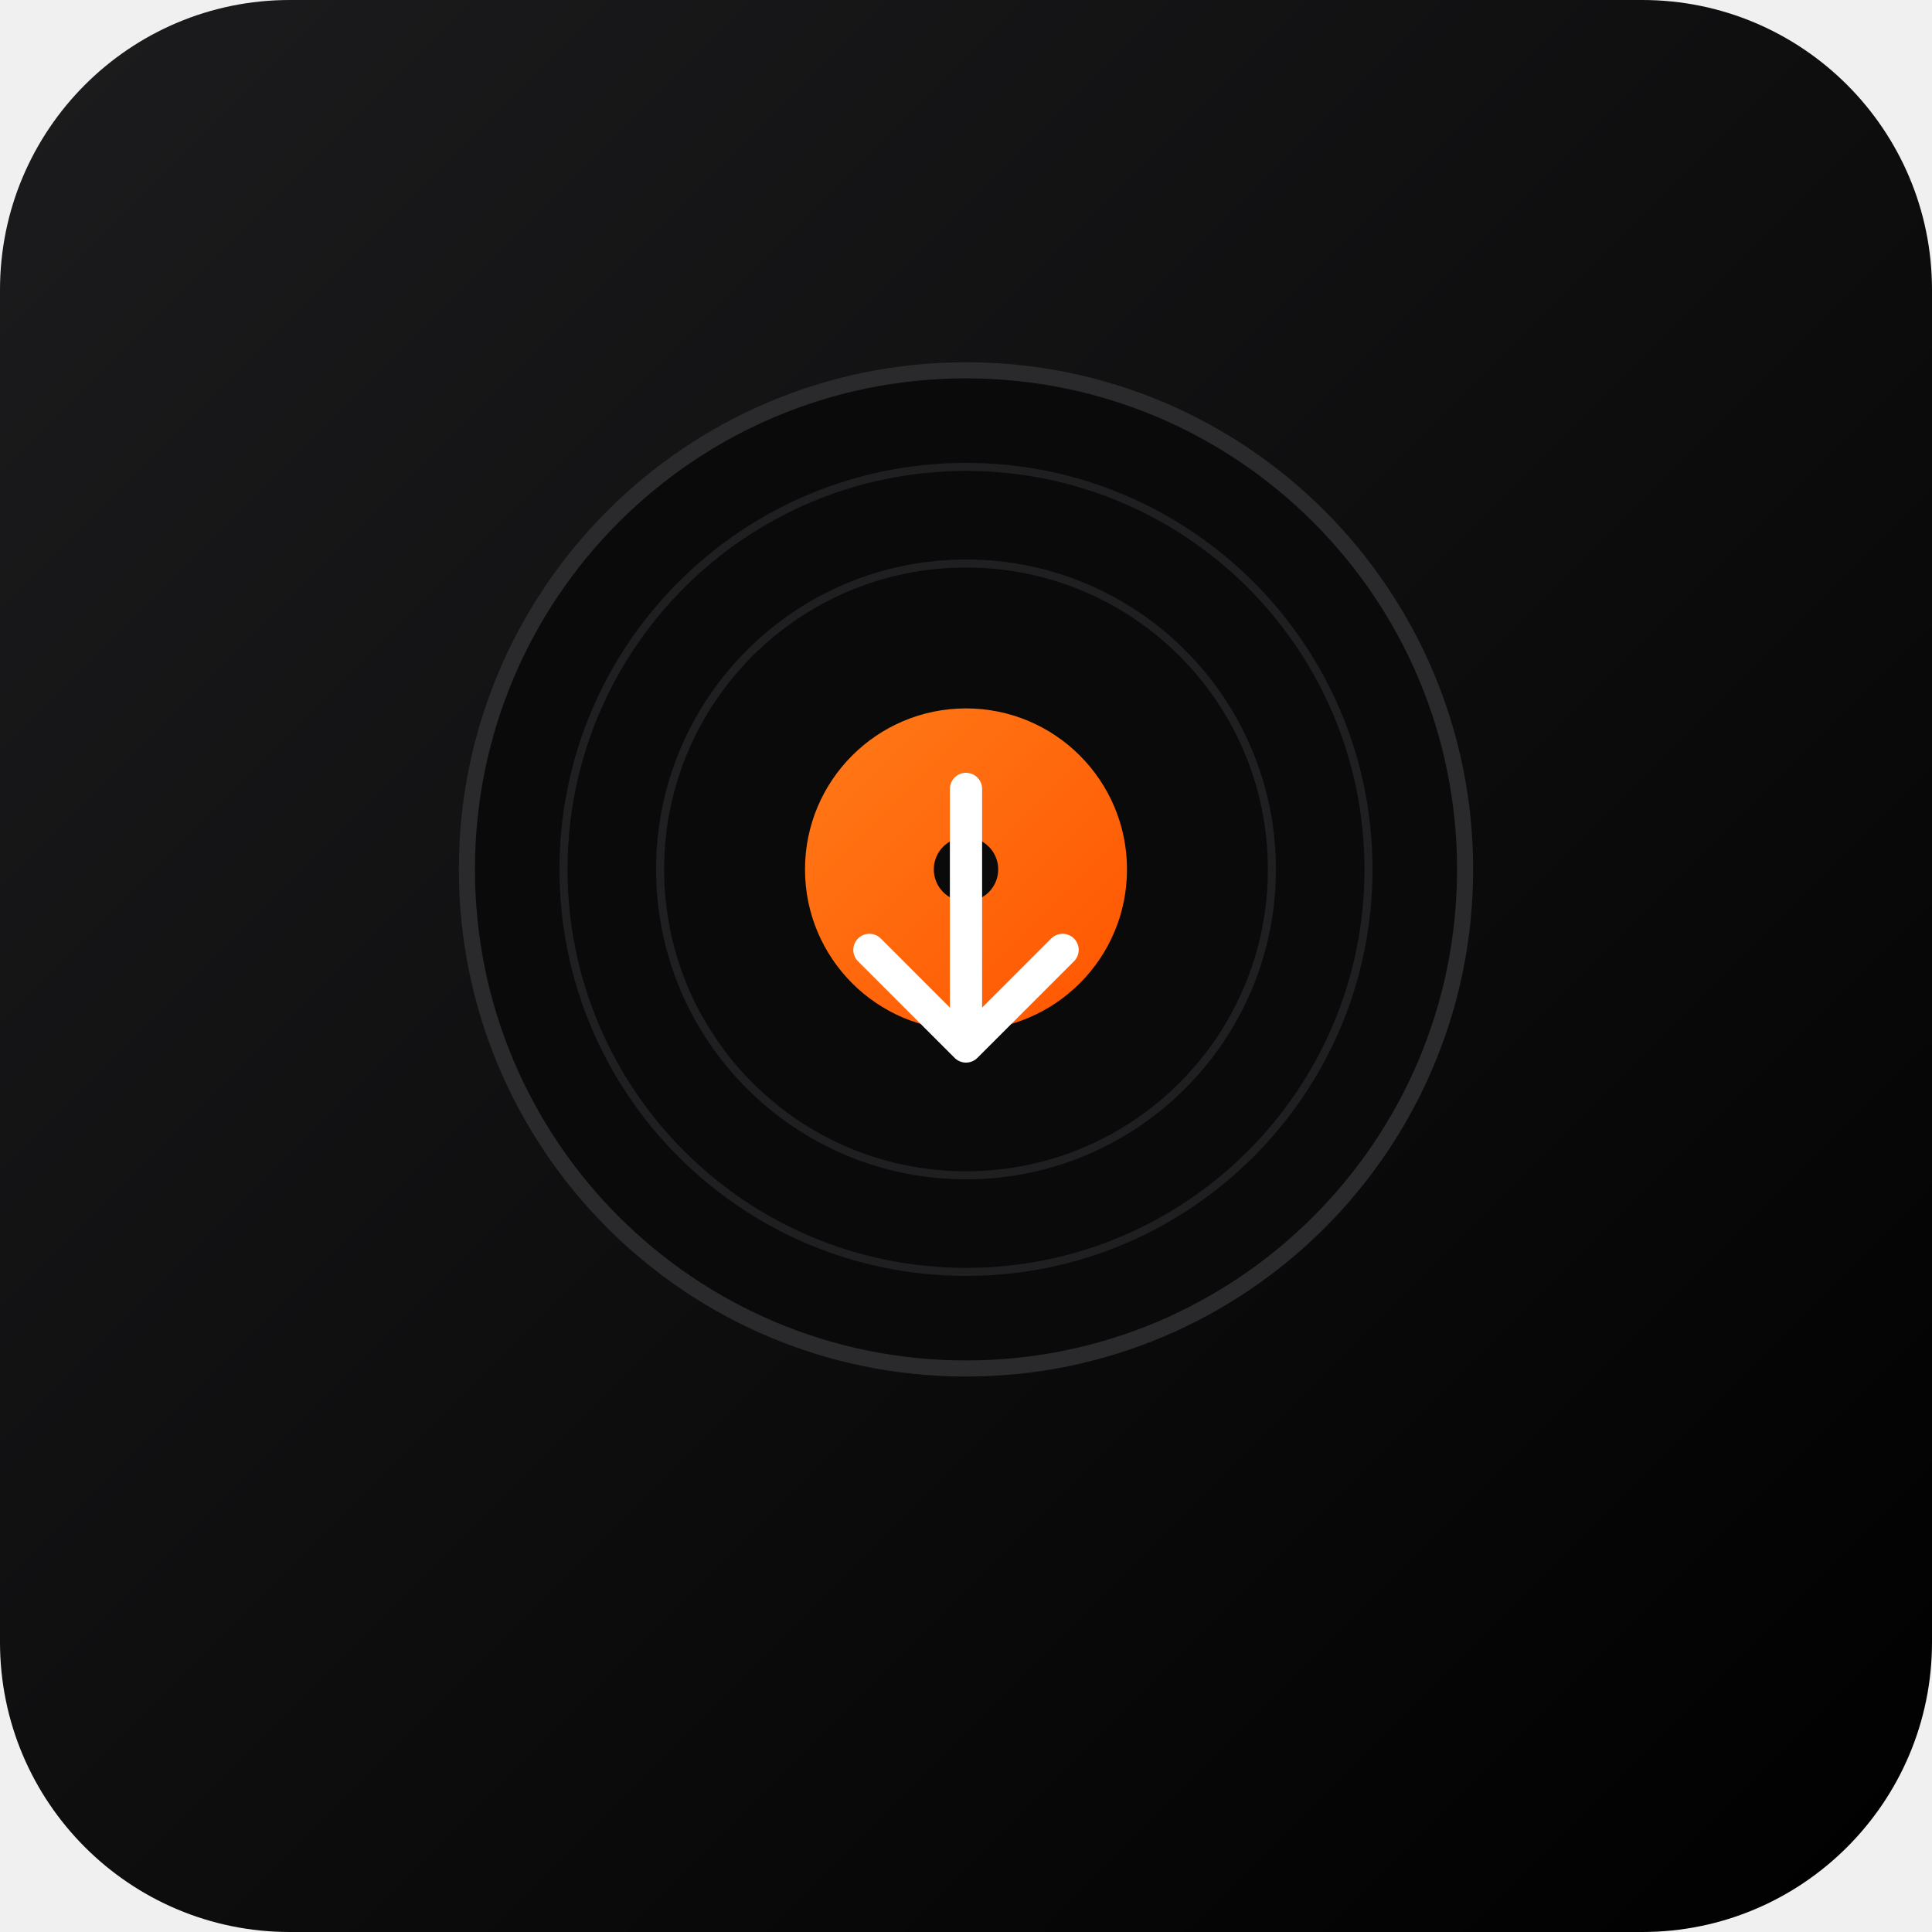
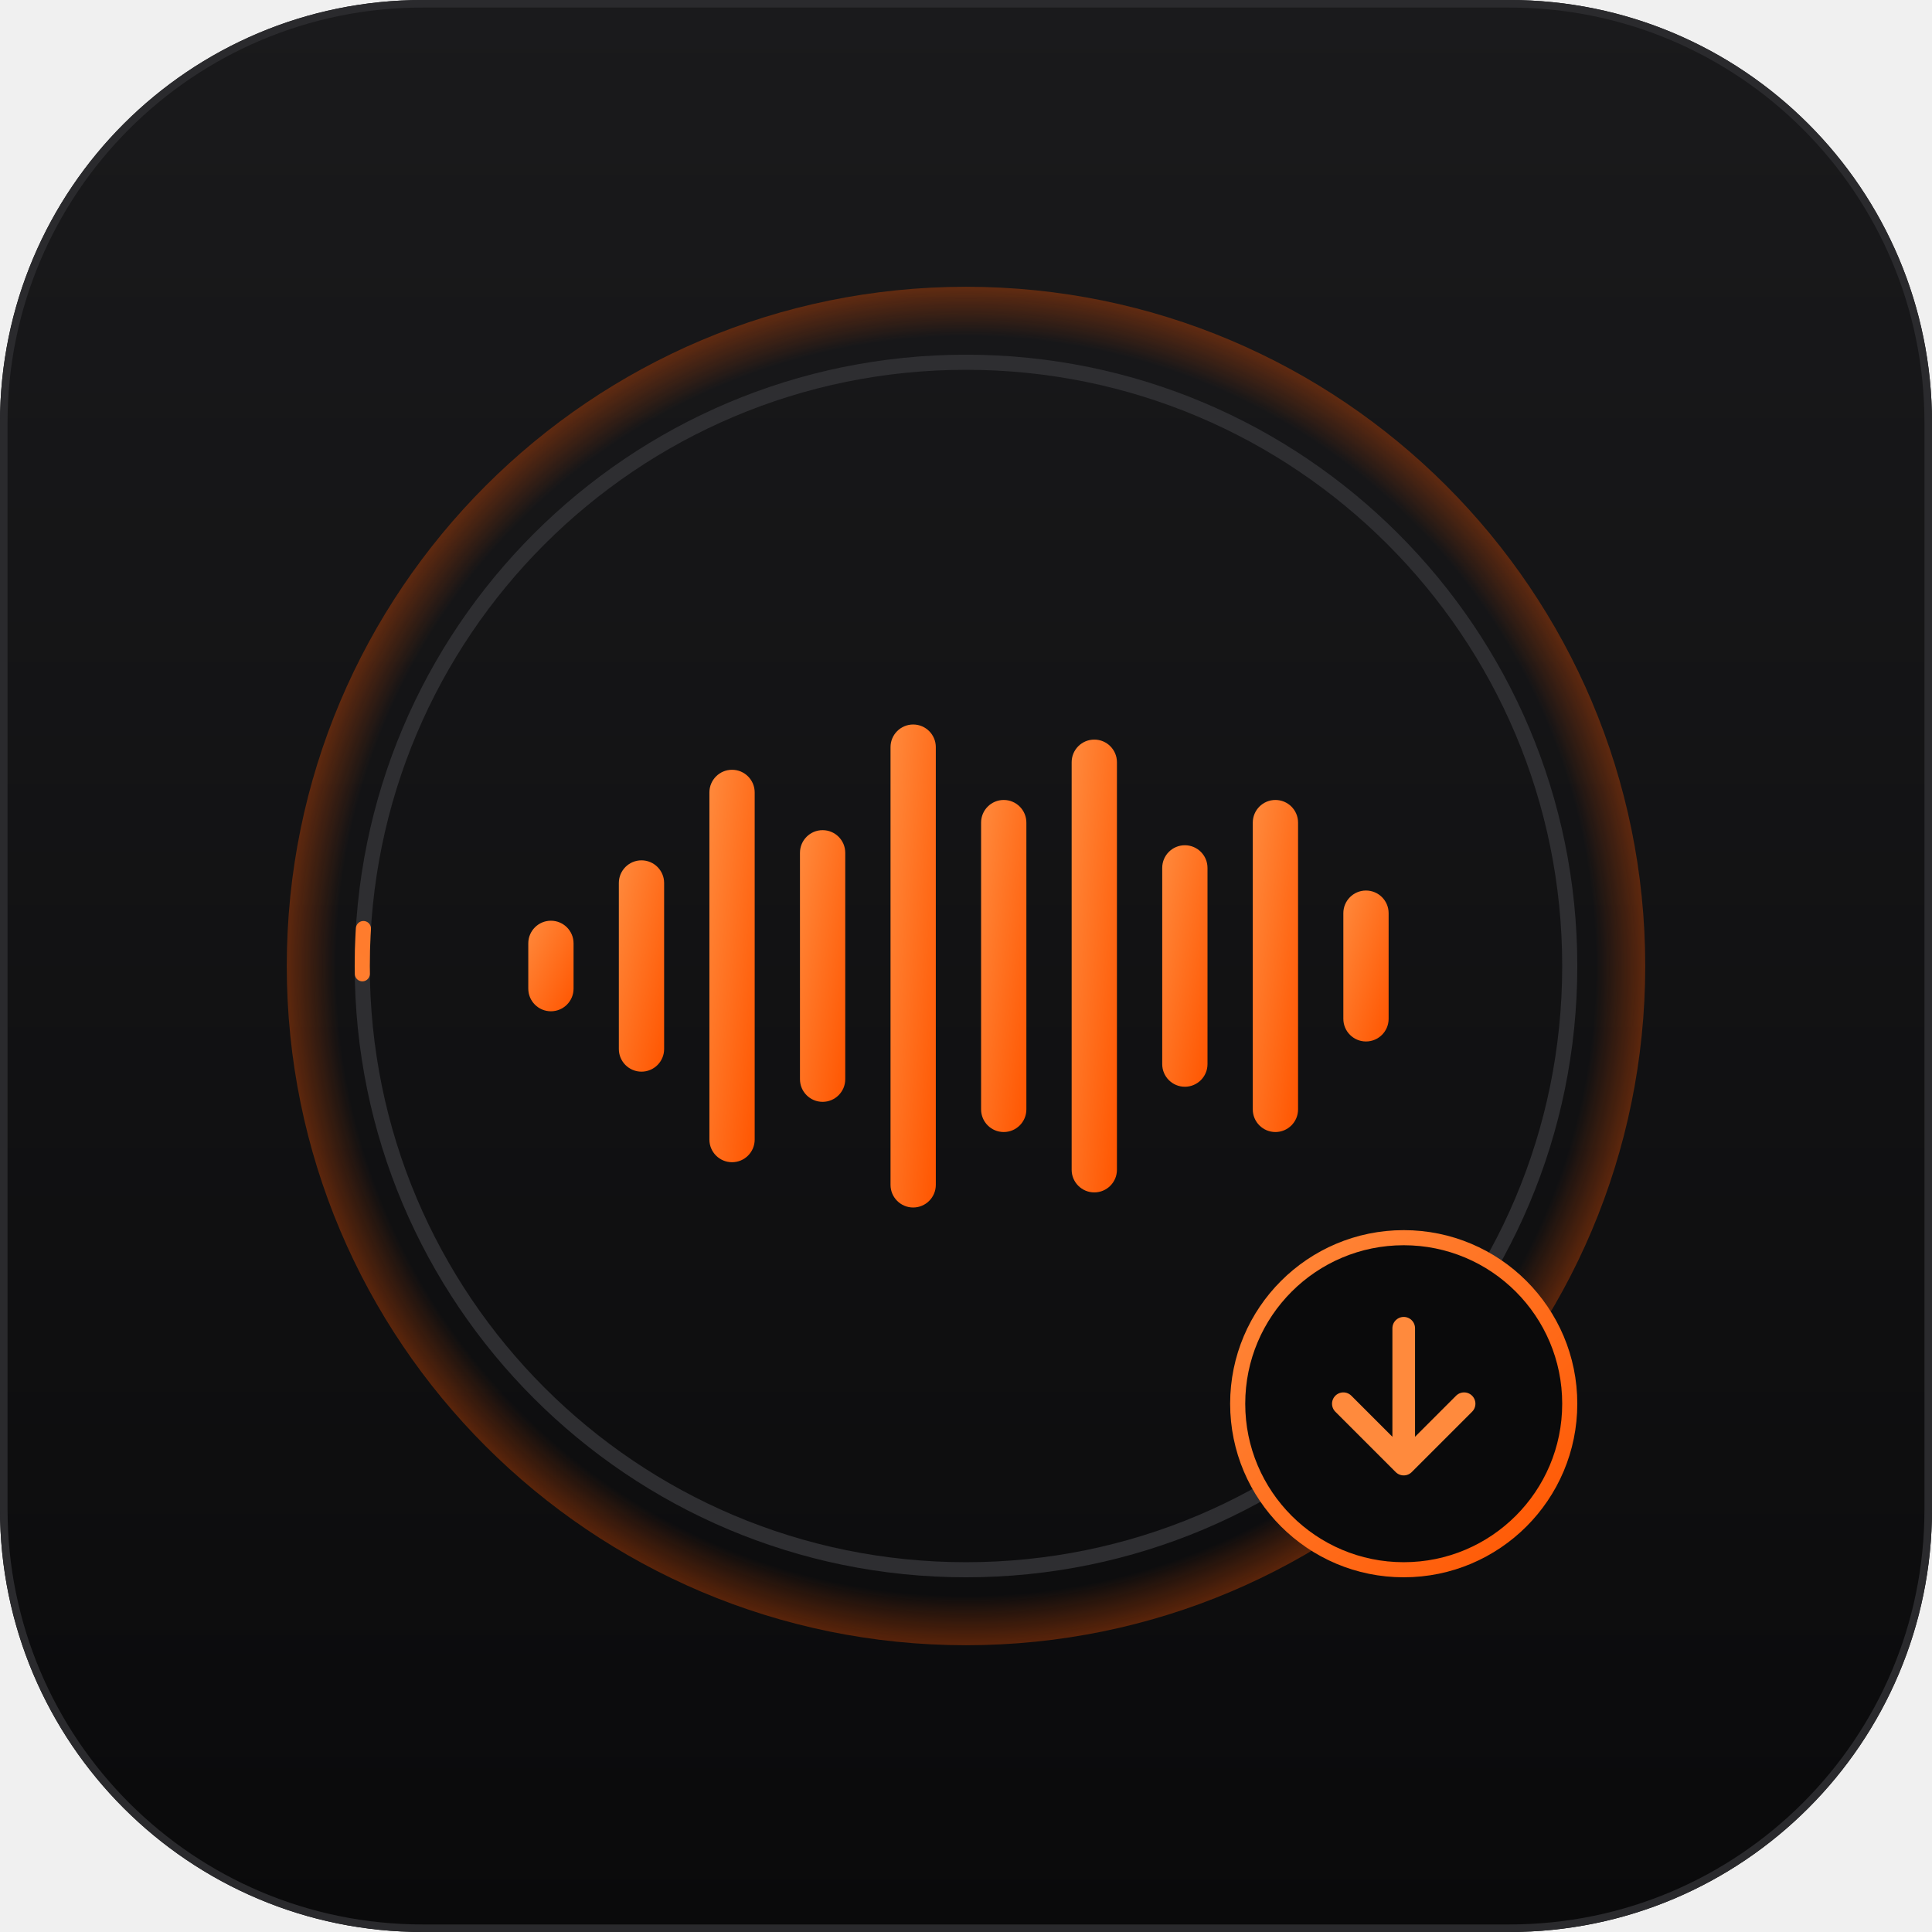
- <svg xmlns="http://www.w3.org/2000/svg" viewBox="0 0 240 240" width="240" height="240" role="img" aria-label="SoundCloud DL logo">
+ <svg xmlns="http://www.w3.org/2000/svg" viewBox="0 0 256 256" width="256" height="256" role="img" aria-label="SoundCloud DL">
  <defs>
-     <linearGradient id="bg" x1="0" y1="0" x2="1" y2="1">
-       <stop offset="0%" stop-color="#1c1c1e" />
-       <stop offset="100%" stop-color="#000" />
+     <linearGradient id="bg" x1="0" y1="0" x2="0" y2="1">
+       <stop offset="0%" stop-color="#1a1a1c" />
+       <stop offset="100%" stop-color="#0a0a0b" />
    </linearGradient>
-     <linearGradient id="accent" x1="0" y1="0" x2="1" y2="1">
-       <stop offset="0%" stop-color="#ff7a18" />
+     <linearGradient id="orange" x1="0" y1="0" x2="1" y2="1">
+       <stop offset="0%" stop-color="#ff8a3d" />
      <stop offset="100%" stop-color="#ff5500" />
    </linearGradient>
+     <radialGradient id="ring" cx="0.5" cy="0.5" r="0.5">
+       <stop offset="92%" stop-color="#ff5500" stop-opacity="0" />
+       <stop offset="100%" stop-color="#ff5500" stop-opacity="0.35" />
+     </radialGradient>
  </defs>
-   <rect width="240" height="240" rx="36" fill="url(#bg)" />
-   <circle cx="120" cy="108" r="62" fill="#0a0a0a" stroke="#2a2a2c" stroke-width="2" />
-   <circle cx="120" cy="108" r="50" fill="none" stroke="#1f1f21" stroke-width="1" />
-   <circle cx="120" cy="108" r="38" fill="none" stroke="#1f1f21" stroke-width="1" />
-   <circle cx="120" cy="108" r="20" fill="url(#accent)" />
-   <circle cx="120" cy="108" r="4" fill="#0a0a0a" />
-   <g transform="translate(120 108)">
-     <path d="M0 -10 L0 22 M-12 10 L0 22 L12 10" fill="none" stroke="#fff" stroke-width="4" stroke-linecap="round" stroke-linejoin="round" />
-   </g>
-   <g stroke="url(#accent)" stroke-width="4" stroke-linecap="round">
-     <line x1="40" y1="200" x2="40" y2="186" />
-     <line x1="56" y1="200" x2="56" y2="172" />
-     <line x1="72" y1="200" x2="72" y2="158" />
-     <line x1="88" y1="200" x2="88" y2="180" />
-     <line x1="104" y1="200" x2="104" y2="150" />
-     <line x1="120" y1="200" x2="120" y2="140" />
-     <line x1="136" y1="200" x2="136" y2="150" />
-     <line x1="152" y1="200" x2="152" y2="180" />
-     <line x1="168" y1="200" x2="168" y2="158" />
-     <line x1="184" y1="200" x2="184" y2="172" />
-     <line x1="200" y1="200" x2="200" y2="186" />
+   <rect width="256" height="256" rx="56" fill="url(#bg)" />
+   <rect x="0.5" y="0.5" width="255" height="255" rx="55.5" fill="none" stroke="#2a2a2d" stroke-width="1" />
+   <circle cx="128" cy="128" r="90" fill="url(#ring)" />
+   <g transform="translate(128 128)">
+     <circle r="80" fill="none" stroke="#2e2e31" stroke-width="2" />
+     <circle r="80" fill="none" stroke="url(#orange)" stroke-width="2" stroke-dasharray="6 502" stroke-dashoffset="-376" stroke-linecap="round" transform="rotate(-90)" />
+     <g fill="url(#orange)">
+       <rect x="-58" y="-6" width="6" height="12" rx="3" />
+       <rect x="-46" y="-14" width="6" height="28" rx="3" />
+       <rect x="-34" y="-26" width="6" height="52" rx="3" />
+       <rect x="-22" y="-18" width="6" height="36" rx="3" />
+       <rect x="-10" y="-32" width="6" height="64" rx="3" />
+       <rect x="2" y="-22" width="6" height="44" rx="3" />
+       <rect x="14" y="-30" width="6" height="60" rx="3" />
+       <rect x="26" y="-16" width="6" height="32" rx="3" />
+       <rect x="38" y="-22" width="6" height="44" rx="3" />
+       <rect x="50" y="-10" width="6" height="20" rx="3" />
+     </g>
+     <g transform="translate(58 58)">
+       <circle r="22" fill="#0a0a0b" stroke="url(#orange)" stroke-width="2" />
+       <path d="M0 -10 L0 8 M-8 0 L0 8 L8 0" fill="none" stroke="#ff8a3d" stroke-width="3" stroke-linecap="round" stroke-linejoin="round" />
+     </g>
  </g>
</svg>
